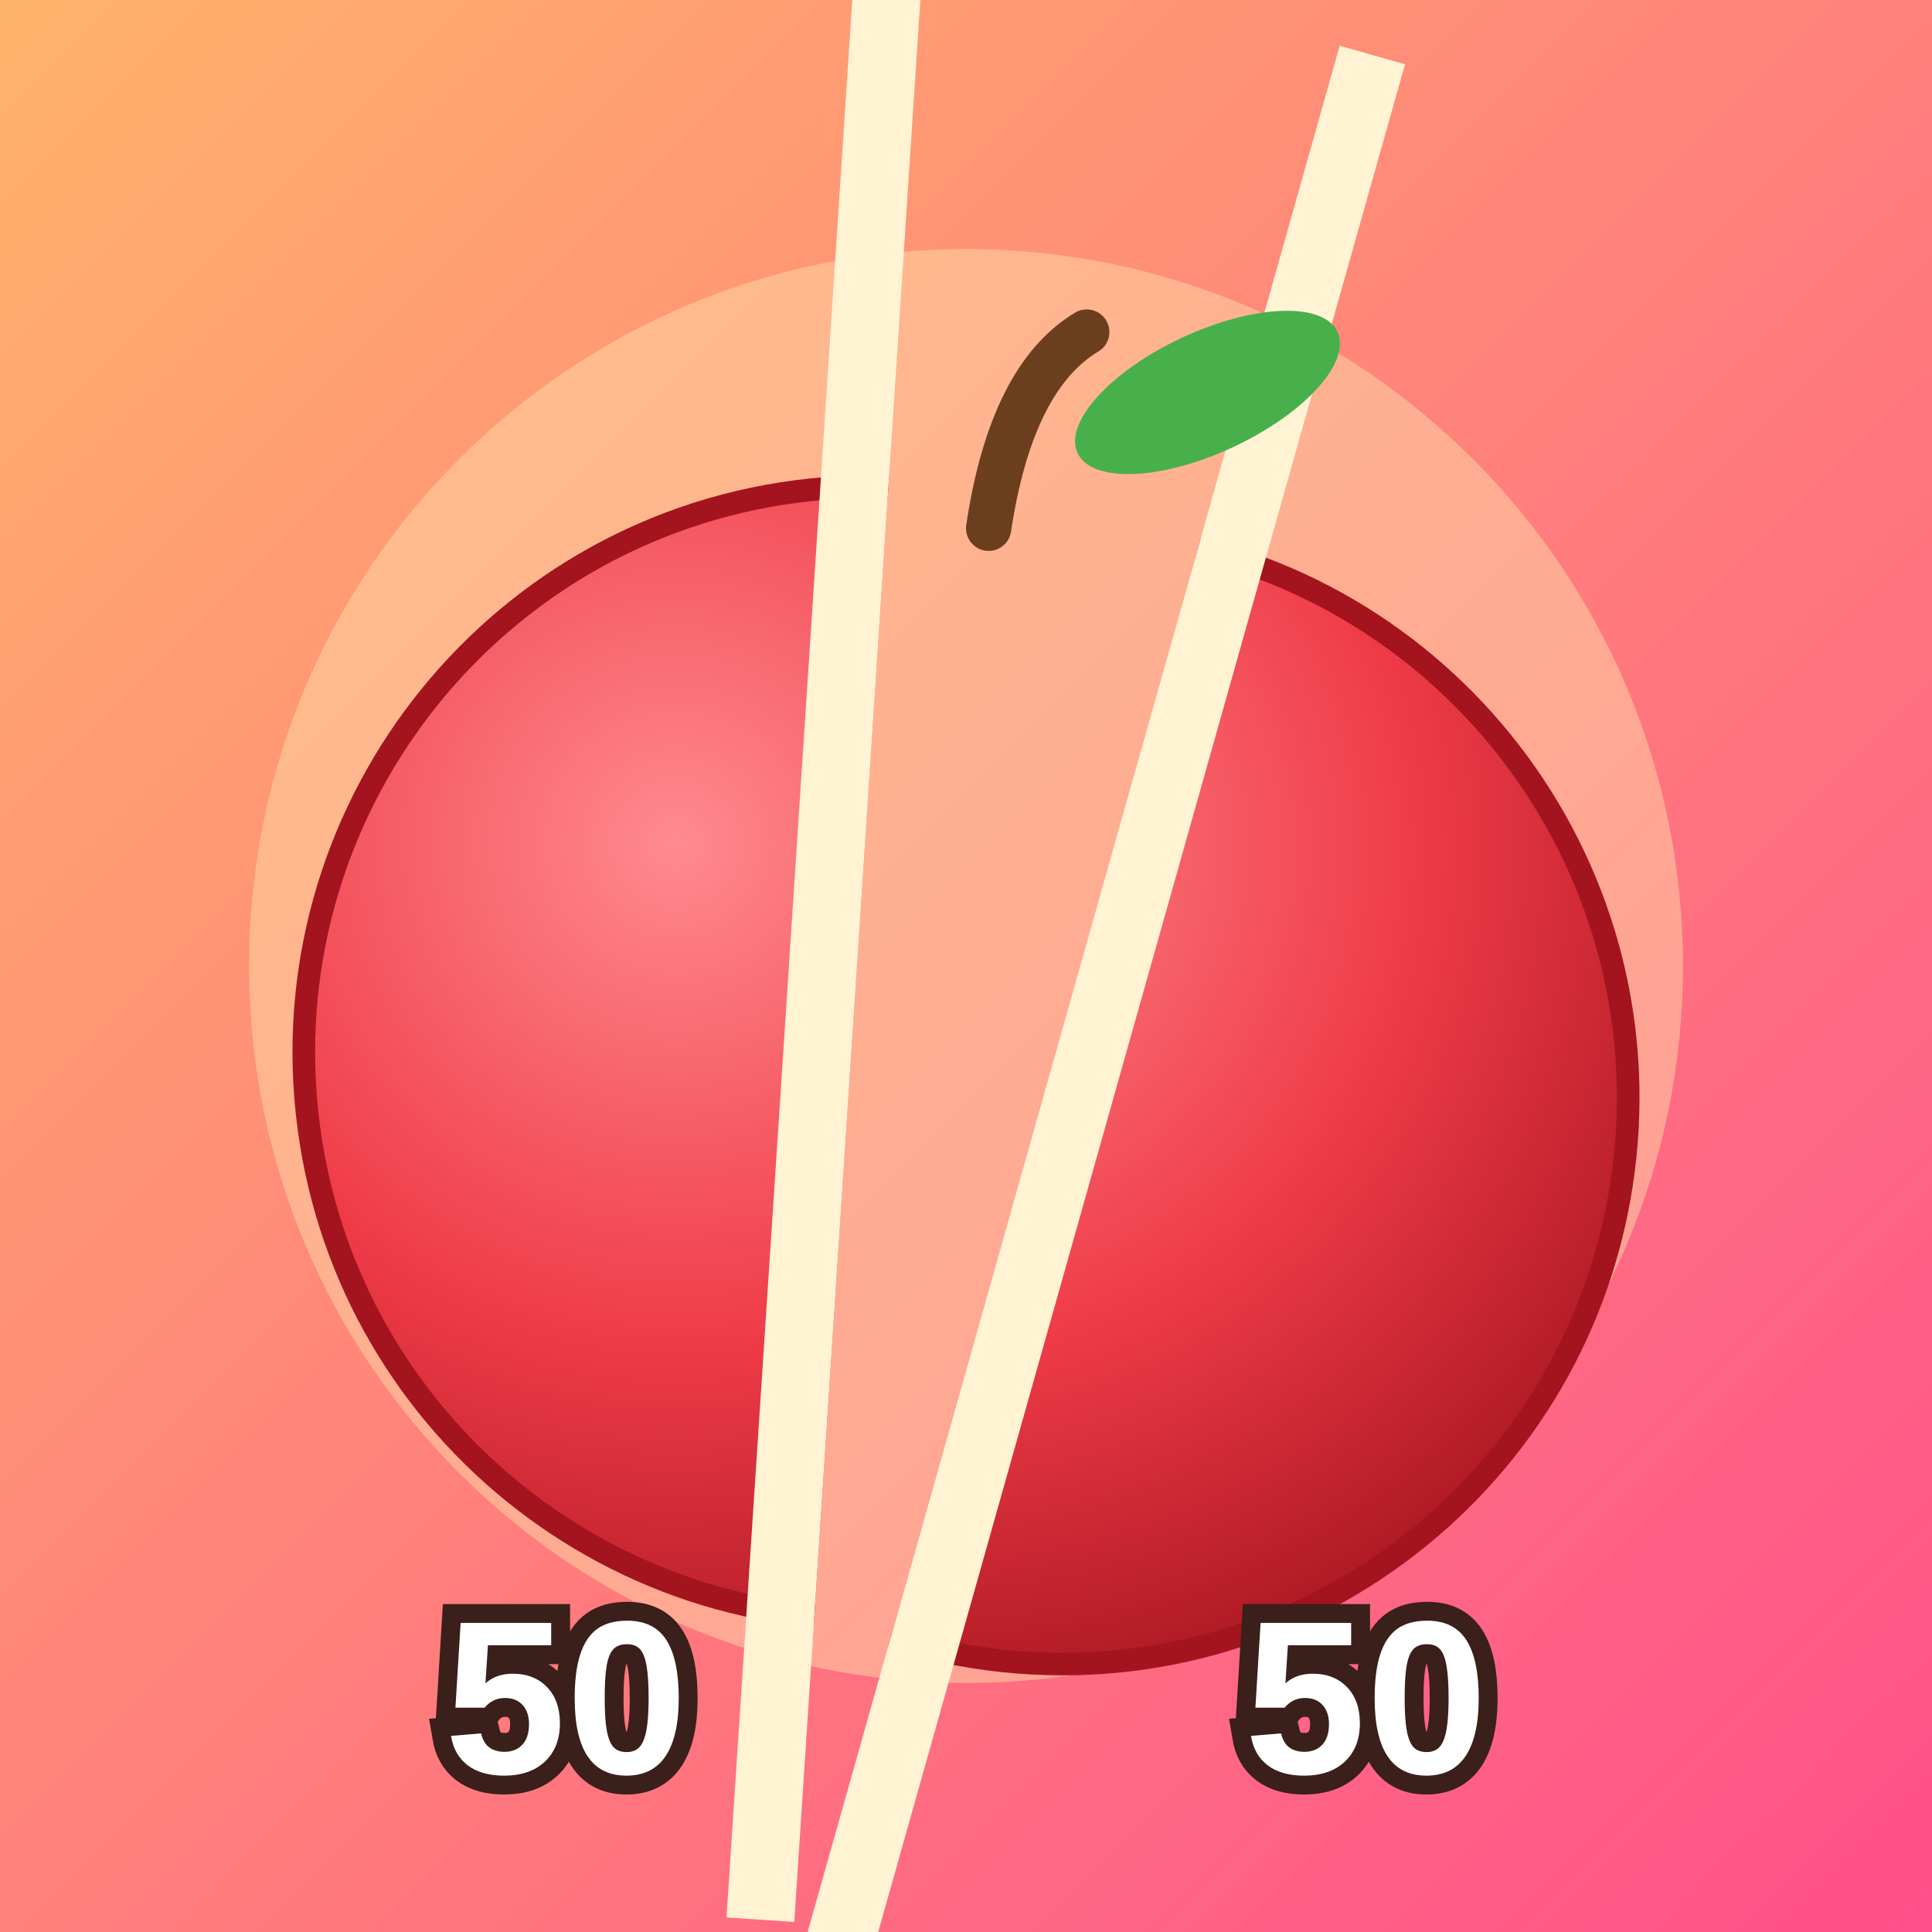
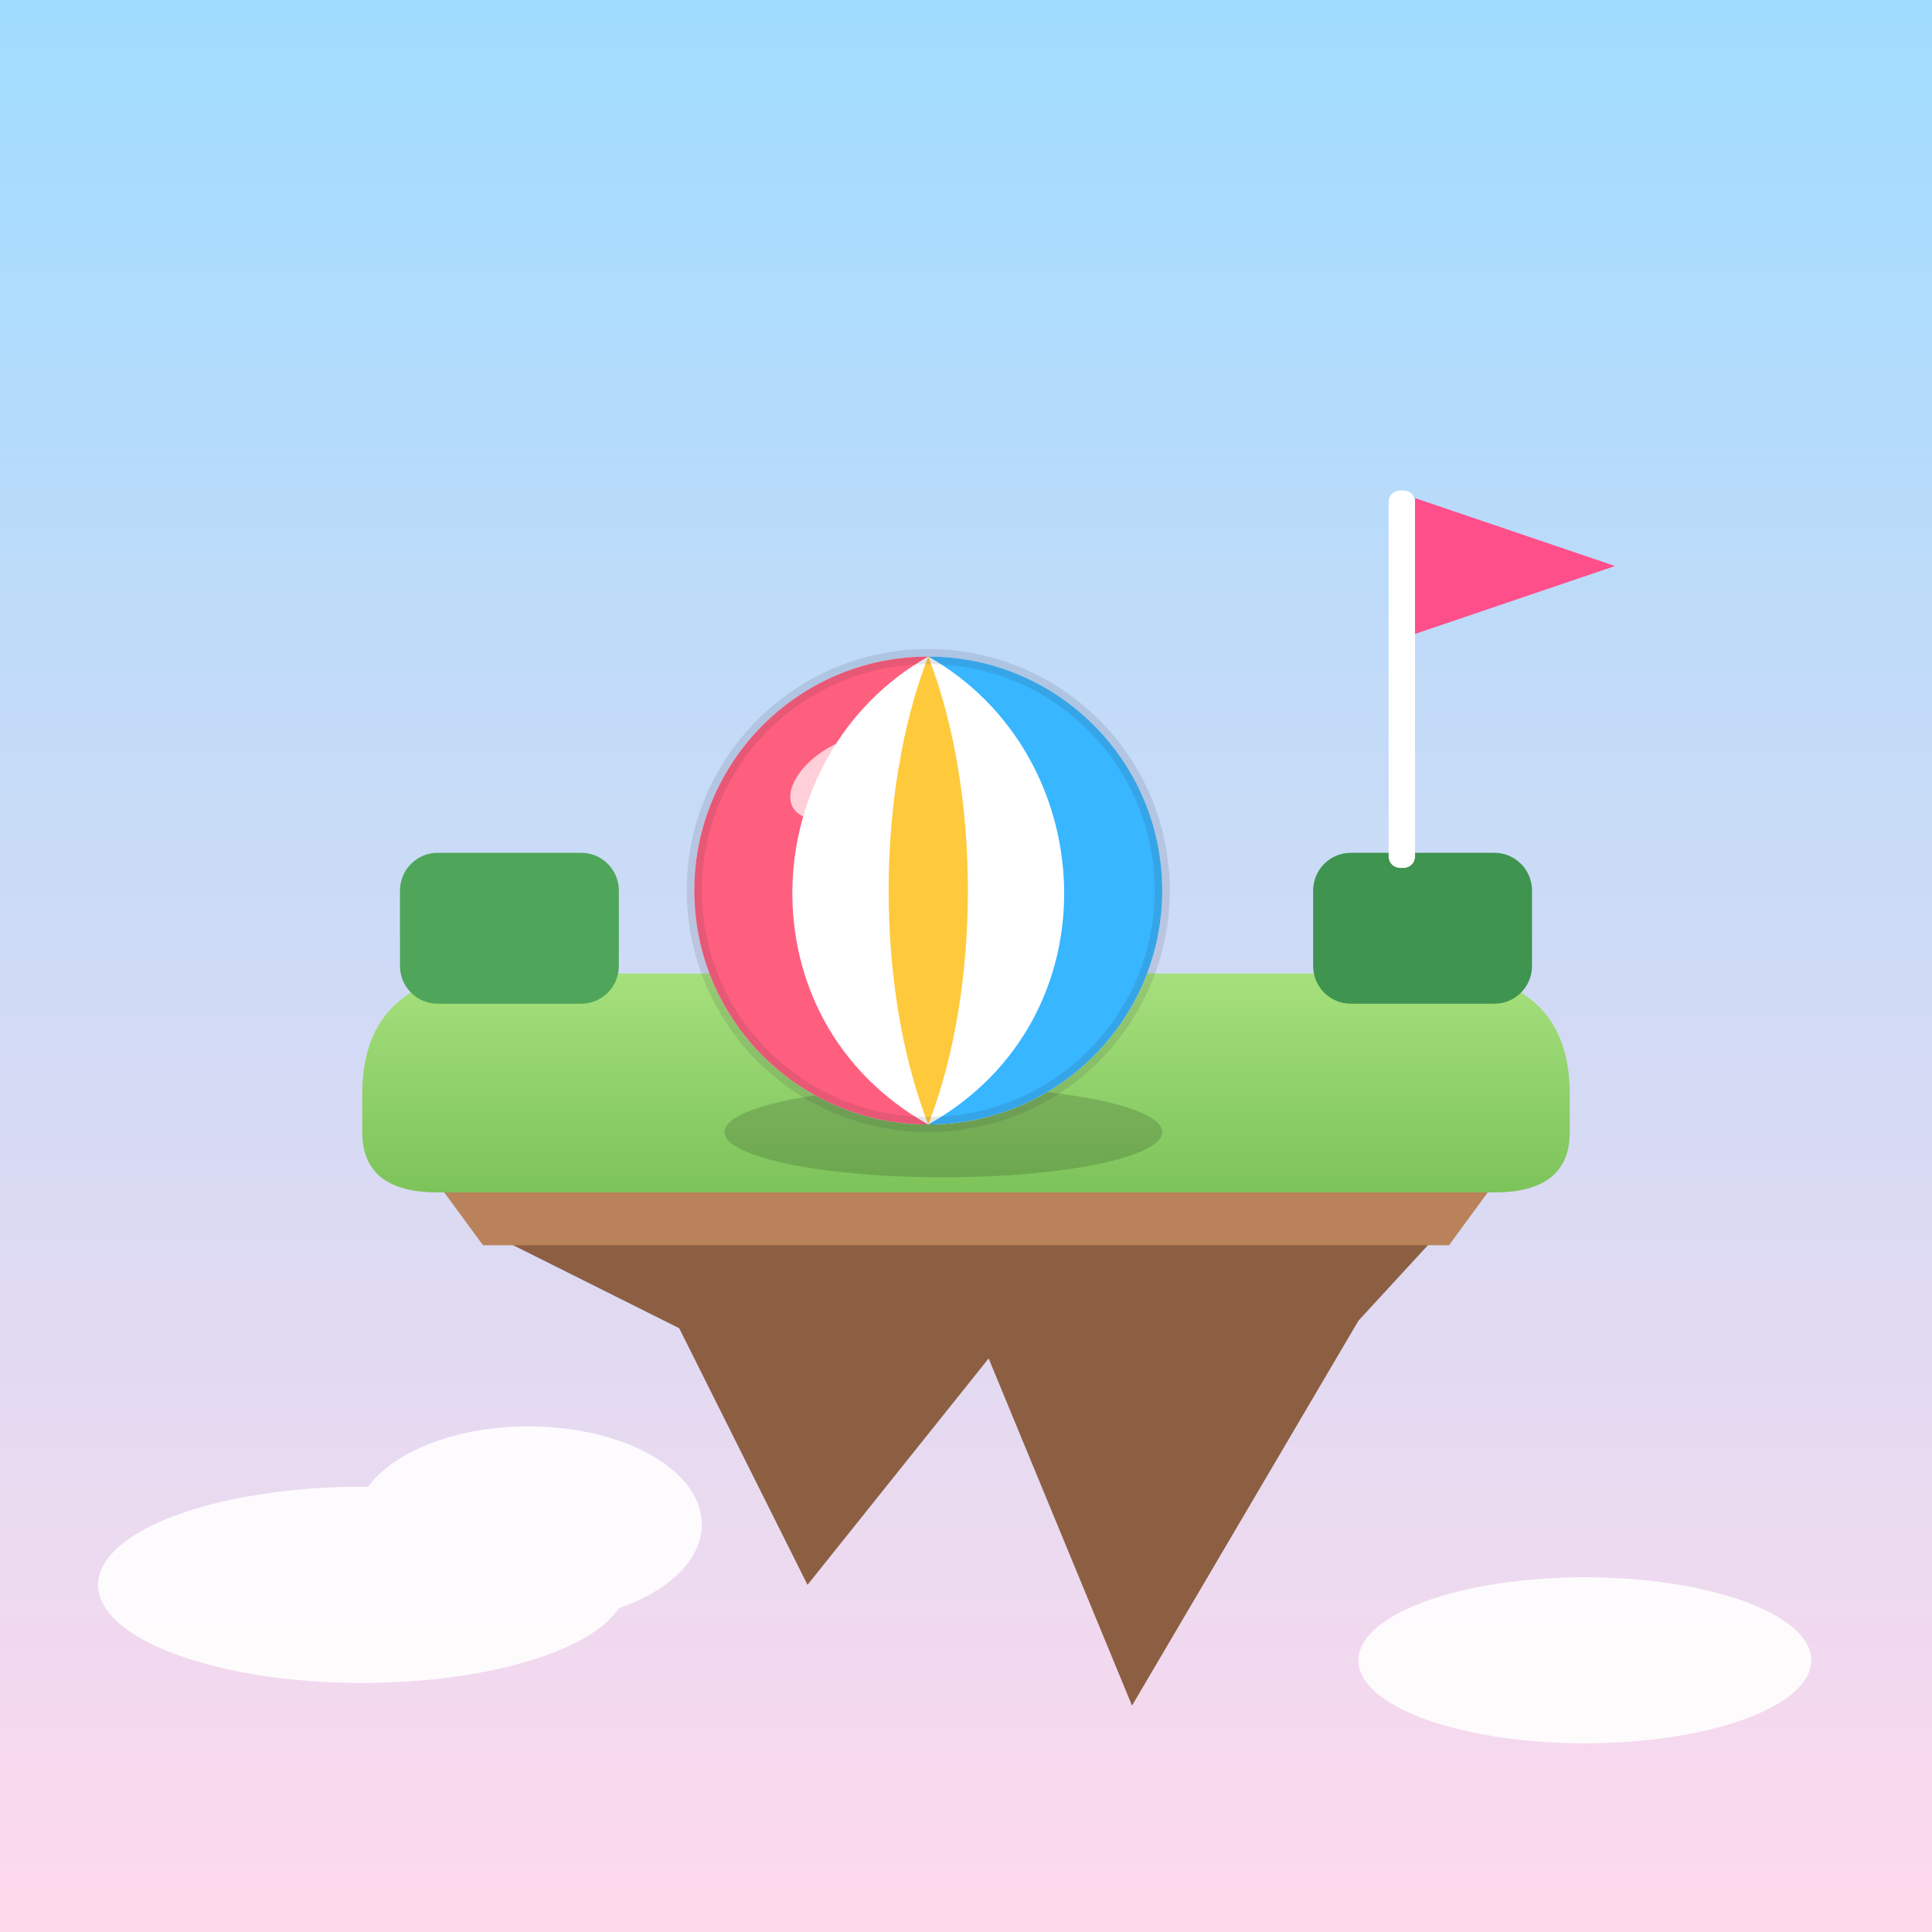
<svg xmlns="http://www.w3.org/2000/svg" viewBox="0 0 512 512">
  <defs>
-     <linearGradient id="bg" x1="0" y1="0" x2="1" y2="1">
-       <stop offset="0" stop-color="#ffb36b" />
-       <stop offset="1" stop-color="#ff4f8b" />
+     <linearGradient id="sky" x1="0" y1="0" x2="0" y2="1">
+       <stop offset="0" stop-color="#9fdcff" />
+       <stop offset="1" stop-color="#ffd9ec" />
    </linearGradient>
-     <radialGradient id="ap" cx="0.35" cy="0.3" r="0.8">
-       <stop offset="0" stop-color="#ff8a90" />
-       <stop offset="0.55" stop-color="#ef3b47" />
-       <stop offset="1" stop-color="#a3141f" />
-     </radialGradient>
-     <clipPath id="L">
-       <polygon points="0,0 300,0 212,512 0,512" />
-     </clipPath>
-     <clipPath id="Rr">
-       <polygon points="300,0 512,0 512,512 212,512" />
+     <linearGradient id="grass" x1="0" y1="0" x2="0" y2="1">
+       <stop offset="0" stop-color="#a6e07c" />
+       <stop offset="1" stop-color="#7cc35a" />
+     </linearGradient>
+     <clipPath id="b">
+       <circle cx="246" cy="236" r="62" />
    </clipPath>
  </defs>
-   <rect width="512" height="512" fill="url(#bg)" />
-   <circle cx="256" cy="256" r="190" fill="#ffd9a8" opacity="0.5" />
-   <g transform="translate(-26,-6) rotate(-6 256 280)">
-     <g clip-path="url(#L)">
-       <circle cx="256" cy="285" r="150" fill="url(#ap)" stroke="#a3141f" stroke-width="6" />
-       <line x1="300" y1="0" x2="212" y2="512" stroke="#fff3d4" stroke-width="36" />
-     </g>
+   <rect width="512" height="512" fill="url(#sky)" />
+   <g fill="#fff" opacity=".9">
+     <ellipse cx="96" cy="420" rx="70" ry="26" />
+     <ellipse cx="140" cy="404" rx="46" ry="26" />
+     <ellipse cx="420" cy="440" rx="60" ry="22" />
  </g>
-   <g transform="translate(26,6) rotate(6 256 280)">
-     <g clip-path="url(#Rr)">
-       <circle cx="256" cy="285" r="150" fill="url(#ap)" stroke="#a3141f" stroke-width="6" />
-       <line x1="300" y1="0" x2="212" y2="512" stroke="#fff3d4" stroke-width="36" />
-     </g>
+   <path d="M106 300 L406 300 L360 350 L300 452 L262 360 L214 420 L180 352 L136 330 Z" fill="#8c5f43" />
+   <path d="M106 300 L406 300 L384 330 L128 330 Z" fill="#b9825a" />
+   <path d="M96 290 Q96 262 124 258 L388 258 Q416 262 416 290 L416 300 Q416 316 396 316 L116 316 Q96 316 96 300 Z" fill="url(#grass)" />
+   <rect x="106" y="226" width="58" height="40" rx="10" fill="#4fa65a" />
+   <rect x="348" y="226" width="58" height="40" rx="10" fill="#3f9450" />
+   <rect x="368" y="130" width="7" height="100" rx="3" fill="#fff" />
+   <path d="M375 132 L428 150 L375 168 Z" fill="#ff4f8b" />
+   <ellipse cx="250" cy="300" rx="58" ry="12" fill="#000" opacity=".15" />
+   <g clip-path="url(#b)">
+     <rect x="160" y="160" width="200" height="160" fill="#fff" />
+     <path d="M246 174 C200 200 196 270 246 298 L170 298 L170 174 Z" fill="#ff5f7e" />
+     <path d="M246 174 C292 200 296 270 246 298 L322 298 L322 174 Z" fill="#38b6ff" />
+     <path d="M246 174 C232 210 232 262 246 298 C260 262 260 210 246 174 Z" fill="#ffc93c" />
  </g>
-   <path d="M262 140 q6 -40 26 -52" stroke="#6b3f1d" stroke-width="12" fill="none" stroke-linecap="round" />
-   <ellipse cx="320" cy="104" rx="38" ry="16" transform="rotate(-25 320 104)" fill="#47b04b" />
-   <g font-family="Arial Black, Arial, sans-serif" font-weight="900" font-size="58" text-anchor="middle" fill="#fff" stroke="#3a1f1a" stroke-width="10" paint-order="stroke">
-     <text x="150" y="470">50</text>
-     <text x="362" y="470">50</text>
-   </g>
+   <circle cx="246" cy="236" r="62" fill="none" stroke="#2f2540" stroke-opacity=".12" stroke-width="4" />
+   <ellipse cx="224" cy="206" rx="16" ry="9" fill="#fff" opacity=".7" transform="rotate(-30 224 206)" />
</svg>
